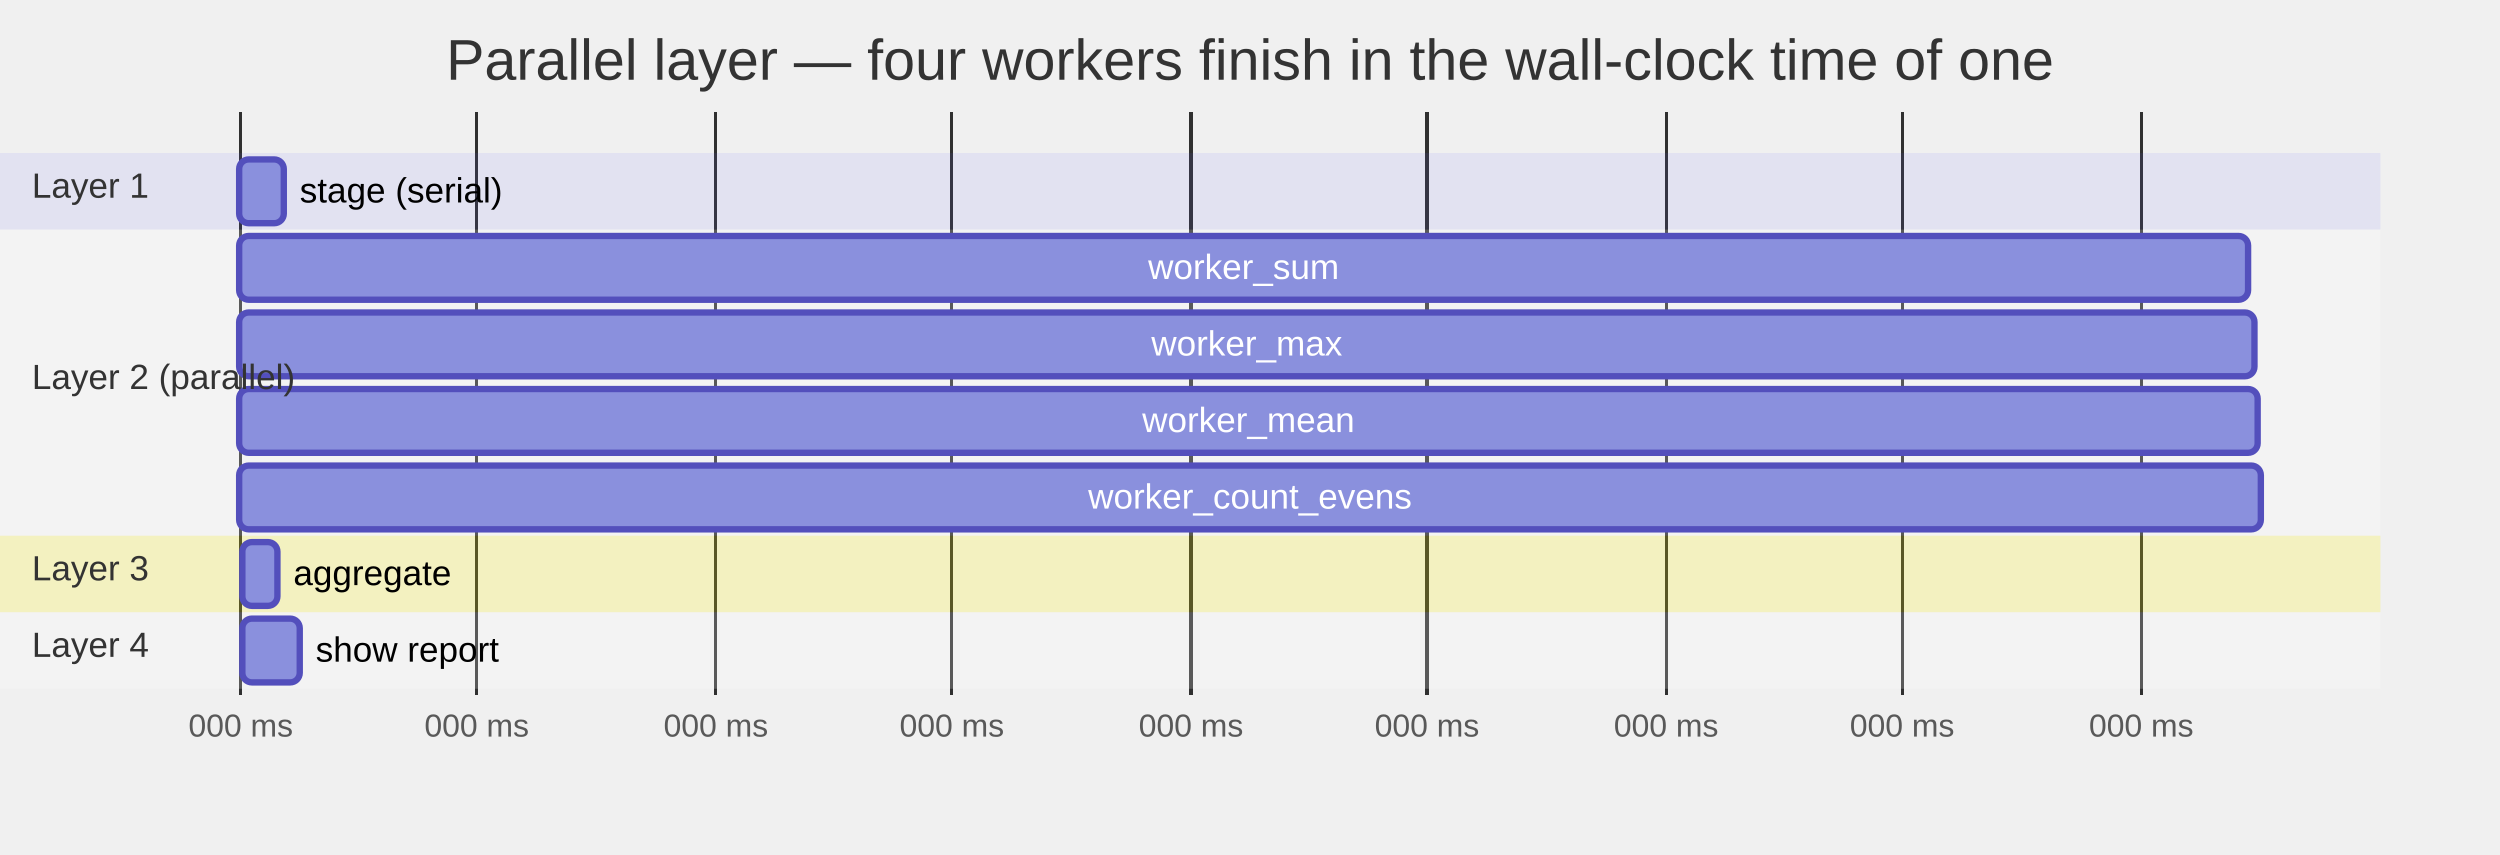
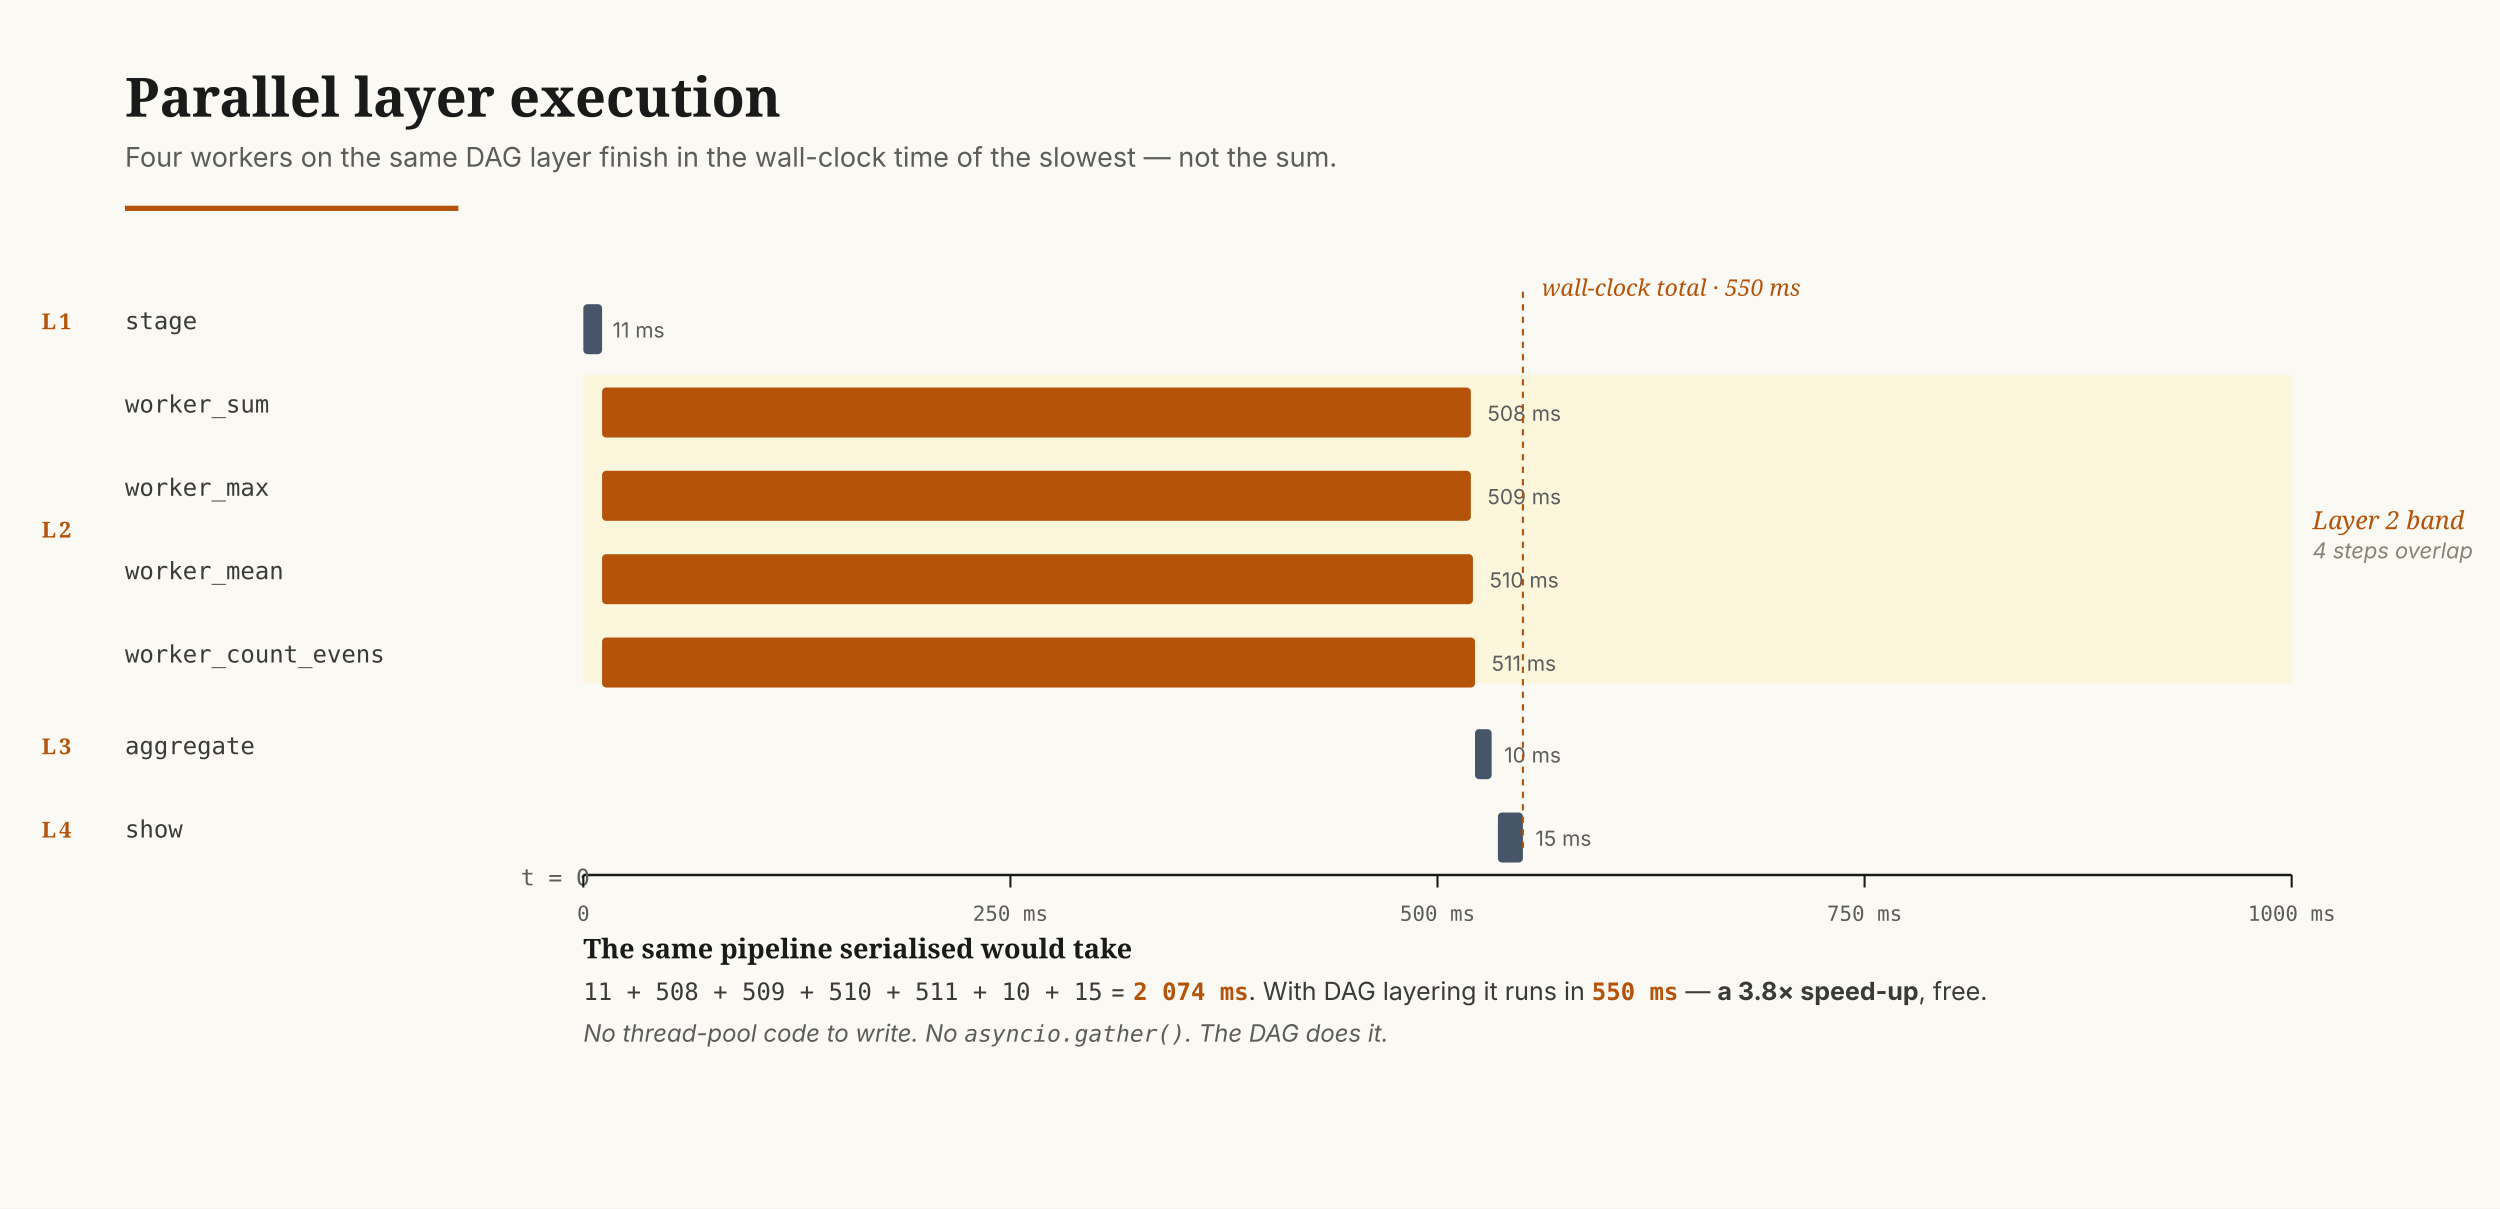
- <svg xmlns="http://www.w3.org/2000/svg" id="my-svg" width="100%" viewBox="0 0 784 268" style="max-width: 784px; background-color: transparent;" role="graphics-document document" aria-roledescription="gantt">
-   <style>#my-svg{font-family:"trebuchet ms",verdana,arial,sans-serif;font-size:16px;fill:#333;}@keyframes edge-animation-frame{from{stroke-dashoffset:0;}}@keyframes dash{to{stroke-dashoffset:0;}}#my-svg .edge-animation-slow{stroke-dasharray:9,5!important;stroke-dashoffset:900;animation:dash 50s linear infinite;stroke-linecap:round;}#my-svg .edge-animation-fast{stroke-dasharray:9,5!important;stroke-dashoffset:900;animation:dash 20s linear infinite;stroke-linecap:round;}#my-svg .error-icon{fill:#552222;}#my-svg .error-text{fill:#552222;stroke:#552222;}#my-svg .edge-thickness-normal{stroke-width:1px;}#my-svg .edge-thickness-thick{stroke-width:3.5px;}#my-svg .edge-pattern-solid{stroke-dasharray:0;}#my-svg .edge-thickness-invisible{stroke-width:0;fill:none;}#my-svg .edge-pattern-dashed{stroke-dasharray:3;}#my-svg .edge-pattern-dotted{stroke-dasharray:2;}#my-svg .marker{fill:#333333;stroke:#333333;}#my-svg .marker.cross{stroke:#333333;}#my-svg svg{font-family:"trebuchet ms",verdana,arial,sans-serif;font-size:16px;}#my-svg p{margin:0;}#my-svg .mermaid-main-font{font-family:"trebuchet ms",verdana,arial,sans-serif;}#my-svg .exclude-range{fill:#eeeeee;}#my-svg .section{stroke:none;opacity:0.2;}#my-svg .section0{fill:rgba(102, 102, 255, 0.49);}#my-svg .section2{fill:#fff400;}#my-svg .section1,#my-svg .section3{fill:white;opacity:0.2;}#my-svg .sectionTitle0{fill:#333;}#my-svg .sectionTitle1{fill:#333;}#my-svg .sectionTitle2{fill:#333;}#my-svg .sectionTitle3{fill:#333;}#my-svg .sectionTitle{text-anchor:start;font-family:"trebuchet ms",verdana,arial,sans-serif;}#my-svg .grid .tick{stroke:lightgrey;opacity:0.8;shape-rendering:crispEdges;}#my-svg .grid .tick text{font-family:"trebuchet ms",verdana,arial,sans-serif;fill:#333;}#my-svg .grid path{stroke-width:0;}#my-svg .today{fill:none;stroke:red;stroke-width:2px;}#my-svg .task{stroke-width:2;}#my-svg .taskText{text-anchor:middle;font-family:"trebuchet ms",verdana,arial,sans-serif;}#my-svg .taskTextOutsideRight{fill:black;text-anchor:start;font-family:"trebuchet ms",verdana,arial,sans-serif;}#my-svg .taskTextOutsideLeft{fill:black;text-anchor:end;}#my-svg .task.clickable{cursor:pointer;}#my-svg .taskText.clickable{cursor:pointer;fill:#003163!important;font-weight:bold;}#my-svg .taskTextOutsideLeft.clickable{cursor:pointer;fill:#003163!important;font-weight:bold;}#my-svg .taskTextOutsideRight.clickable{cursor:pointer;fill:#003163!important;font-weight:bold;}#my-svg .taskText0,#my-svg .taskText1,#my-svg .taskText2,#my-svg .taskText3{fill:white;}#my-svg .task0,#my-svg .task1,#my-svg .task2,#my-svg .task3{fill:#8a90dd;stroke:#534fbc;}#my-svg .taskTextOutside0,#my-svg .taskTextOutside2{fill:black;}#my-svg .taskTextOutside1,#my-svg .taskTextOutside3{fill:black;}#my-svg .active0,#my-svg .active1,#my-svg .active2,#my-svg .active3{fill:#bfc7ff;stroke:#534fbc;}#my-svg .activeText0,#my-svg .activeText1,#my-svg .activeText2,#my-svg .activeText3{fill:black!important;}#my-svg .done0,#my-svg .done1,#my-svg .done2,#my-svg .done3{stroke:grey;fill:lightgrey;stroke-width:2;}#my-svg .doneText0,#my-svg .doneText1,#my-svg .doneText2,#my-svg .doneText3{fill:black!important;}#my-svg .doneText0.taskTextOutsideLeft,#my-svg .doneText0.taskTextOutsideRight,#my-svg .doneText1.taskTextOutsideLeft,#my-svg .doneText1.taskTextOutsideRight,#my-svg .doneText2.taskTextOutsideLeft,#my-svg .doneText2.taskTextOutsideRight,#my-svg .doneText3.taskTextOutsideLeft,#my-svg .doneText3.taskTextOutsideRight{fill:black!important;}#my-svg .crit0,#my-svg .crit1,#my-svg .crit2,#my-svg .crit3{stroke:#ff8888;fill:red;stroke-width:2;}#my-svg .activeCrit0,#my-svg .activeCrit1,#my-svg .activeCrit2,#my-svg .activeCrit3{stroke:#ff8888;fill:#bfc7ff;stroke-width:2;}#my-svg .doneCrit0,#my-svg .doneCrit1,#my-svg .doneCrit2,#my-svg .doneCrit3{stroke:#ff8888;fill:lightgrey;stroke-width:2;cursor:pointer;shape-rendering:crispEdges;}#my-svg .milestone{transform:rotate(45deg) scale(0.8,0.8);}#my-svg .milestoneText{font-style:italic;}#my-svg .doneCritText0,#my-svg .doneCritText1,#my-svg .doneCritText2,#my-svg .doneCritText3{fill:black!important;}#my-svg .doneCritText0.taskTextOutsideLeft,#my-svg .doneCritText0.taskTextOutsideRight,#my-svg .doneCritText1.taskTextOutsideLeft,#my-svg .doneCritText1.taskTextOutsideRight,#my-svg .doneCritText2.taskTextOutsideLeft,#my-svg .doneCritText2.taskTextOutsideRight,#my-svg .doneCritText3.taskTextOutsideLeft,#my-svg .doneCritText3.taskTextOutsideRight{fill:black!important;}#my-svg .vert{stroke:navy;}#my-svg .vertText{font-size:15px;text-anchor:middle;fill:navy!important;}#my-svg .activeCritText0,#my-svg .activeCritText1,#my-svg .activeCritText2,#my-svg .activeCritText3{fill:black!important;}#my-svg .titleText{text-anchor:middle;font-size:18px;fill:#333;font-family:"trebuchet ms",verdana,arial,sans-serif;}#my-svg .node .neo-node{stroke:#9370DB;}#my-svg [data-look="neo"].node rect,#my-svg [data-look="neo"].cluster rect,#my-svg [data-look="neo"].node polygon{stroke:#9370DB;filter:drop-shadow(1px 2px 2px rgba(185, 185, 185, 1));}#my-svg [data-look="neo"].node path{stroke:#9370DB;stroke-width:1px;}#my-svg [data-look="neo"].node .outer-path{filter:drop-shadow(1px 2px 2px rgba(185, 185, 185, 1));}#my-svg [data-look="neo"].node .neo-line path{stroke:#9370DB;filter:none;}#my-svg [data-look="neo"].node circle{stroke:#9370DB;filter:drop-shadow(1px 2px 2px rgba(185, 185, 185, 1));}#my-svg [data-look="neo"].node circle .state-start{fill:#000000;}#my-svg [data-look="neo"].icon-shape .icon{fill:#9370DB;filter:drop-shadow(1px 2px 2px rgba(185, 185, 185, 1));}#my-svg [data-look="neo"].icon-shape .icon-neo path{stroke:#9370DB;filter:drop-shadow(1px 2px 2px rgba(185, 185, 185, 1));}#my-svg :root{--mermaid-font-family:"trebuchet ms",verdana,arial,sans-serif;}</style>
-   <g />
-   <g class="grid" transform="translate(75, 218)" fill="none" font-size="10" font-family="sans-serif" text-anchor="middle">
-     <path class="domain" stroke="currentColor" d="M0.5,-183V0.5H634.5V-183" />
-     <g class="tick" opacity="1" transform="translate(0.5,0)">
-       <line stroke="currentColor" y2="-183" />
-       <text fill="#000" y="3" dy="1em" stroke="none" font-size="10" style="text-anchor: middle;">000 ms</text>
+ <svg xmlns="http://www.w3.org/2000/svg" viewBox="0 0 1200 580" font-family="-apple-system, system-ui, 'Segoe UI', sans-serif">
+   <defs>
+     <marker id="arrInk" viewBox="0 0 10 10" refX="9" refY="5" markerWidth="8" markerHeight="8" orient="auto">
+       <path d="M 0 0 L 10 5 L 0 10 z" fill="#1a1a1a" />
+     </marker>
+     <filter id="softShadow" x="-10%" y="-10%" width="120%" height="120%">
+       <feGaussianBlur in="SourceAlpha" stdDeviation="1.4" />
+       <feOffset dx="0" dy="2" />
+       <feComponentTransfer>
+         <feFuncA type="linear" slope="0.12" />
+       </feComponentTransfer>
+       <feMerge>
+         <feMergeNode />
+         <feMergeNode in="SourceGraphic" />
+       </feMerge>
+     </filter>
+   </defs>
+   <rect width="1200" height="580" fill="#fbf9f3" />
+   <text x="60" y="56" font-family="Charter, Georgia, serif" font-size="26" font-weight="600" fill="#1a1a1a">Parallel layer execution</text>
+   <text x="60" y="80" font-size="13" fill="#5c5c5c">Four workers on the same DAG layer finish in the wall-clock time of the slowest — not the sum.</text>
+   <line x1="60" y1="100" x2="220" y2="100" stroke="#b45309" stroke-width="2.5" />
+   <g transform="translate(280, 420)">
+     <line x1="0" y1="0" x2="820" y2="0" stroke="#1a1a1a" stroke-width="1.2" />
+     <text x="-30" y="5" font-size="11" fill="#5c5c5c" font-family="'SF Mono', Menlo, monospace">t = 0</text>
+     <g stroke="#1a1a1a" stroke-width="1">
+       <line x1="0" y1="0" x2="0" y2="6" />
+       <line x1="205" y1="0" x2="205" y2="6" />
+       <line x1="410" y1="0" x2="410" y2="6" />
+       <line x1="615" y1="0" x2="615" y2="6" />
+       <line x1="820" y1="0" x2="820" y2="6" />
    </g>
-     <g class="tick" opacity="1" transform="translate(74.5,0)">
-       <line stroke="currentColor" y2="-183" />
-       <text fill="#000" y="3" dy="1em" stroke="none" font-size="10" style="text-anchor: middle;">000 ms</text>
-     </g>
-     <g class="tick" opacity="1" transform="translate(149.5,0)">
-       <line stroke="currentColor" y2="-183" />
-       <text fill="#000" y="3" dy="1em" stroke="none" font-size="10" style="text-anchor: middle;">000 ms</text>
-     </g>
-     <g class="tick" opacity="1" transform="translate(223.5,0)">
-       <line stroke="currentColor" y2="-183" />
-       <text fill="#000" y="3" dy="1em" stroke="none" font-size="10" style="text-anchor: middle;">000 ms</text>
-     </g>
-     <g class="tick" opacity="1" transform="translate(298.5,0)">
-       <line stroke="currentColor" y2="-183" />
-       <text fill="#000" y="3" dy="1em" stroke="none" font-size="10" style="text-anchor: middle;">000 ms</text>
-     </g>
-     <g class="tick" opacity="1" transform="translate(372.5,0)">
-       <line stroke="currentColor" y2="-183" />
-       <text fill="#000" y="3" dy="1em" stroke="none" font-size="10" style="text-anchor: middle;">000 ms</text>
-     </g>
-     <g class="tick" opacity="1" transform="translate(447.5,0)">
-       <line stroke="currentColor" y2="-183" />
-       <text fill="#000" y="3" dy="1em" stroke="none" font-size="10" style="text-anchor: middle;">000 ms</text>
-     </g>
-     <g class="tick" opacity="1" transform="translate(521.5,0)">
-       <line stroke="currentColor" y2="-183" />
-       <text fill="#000" y="3" dy="1em" stroke="none" font-size="10" style="text-anchor: middle;">000 ms</text>
-     </g>
-     <g class="tick" opacity="1" transform="translate(596.5,0)">
-       <line stroke="currentColor" y2="-183" />
-       <text fill="#000" y="3" dy="1em" stroke="none" font-size="10" style="text-anchor: middle;">000 ms</text>
+     <g font-size="10" fill="#5c5c5c" font-family="'SF Mono', Menlo, monospace" text-anchor="middle">
+       <text x="0" y="22">0</text>
+       <text x="205" y="22">250 ms</text>
+       <text x="410" y="22">500 ms</text>
+       <text x="615" y="22">750 ms</text>
+       <text x="820" y="22">1000 ms</text>
    </g>
  </g>
-   <g>
-     <rect x="0" y="48" width="746.5" height="24" class="section section0" />
-     <rect x="0" y="72" width="746.5" height="24" class="section section1" />
-     <rect x="0" y="96" width="746.5" height="24" class="section section1" />
-     <rect x="0" y="120" width="746.5" height="24" class="section section1" />
-     <rect x="0" y="144" width="746.5" height="24" class="section section1" />
-     <rect x="0" y="168" width="746.5" height="24" class="section section2" />
-     <rect x="0" y="192" width="746.5" height="24" class="section section3" />
+   <g font-family="'SF Mono', Menlo, monospace" font-size="11.5" fill="#3a3a3a">
+     <text x="60" y="158">stage</text>
+     <text x="60" y="198">worker_sum</text>
+     <text x="60" y="238">worker_max</text>
+     <text x="60" y="278">worker_mean</text>
+     <text x="60" y="318">worker_count_evens</text>
+     <text x="60" y="362">aggregate</text>
+     <text x="60" y="402">show</text>
  </g>
-   <g>
-     <rect id="my-svg-a1" rx="3" ry="3" x="75" y="50" width="14" height="20" transform-origin="82px 60px" class="task task0" />
-     <rect id="my-svg-b1" rx="3" ry="3" x="75" y="74" width="630" height="20" transform-origin="390px 84px" class="task task1" />
-     <rect id="my-svg-b2" rx="3" ry="3" x="75" y="98" width="632" height="20" transform-origin="391px 108px" class="task task1" />
-     <rect id="my-svg-b3" rx="3" ry="3" x="75" y="122" width="633" height="20" transform-origin="391.5px 132px" class="task task1" />
-     <rect id="my-svg-b4" rx="3" ry="3" x="75" y="146" width="634" height="20" transform-origin="392px 156px" class="task task1" />
-     <rect id="my-svg-c1" rx="3" ry="3" x="76" y="170" width="11" height="20" transform-origin="81.5px 180px" class="task task2" />
-     <rect id="my-svg-d1" rx="3" ry="3" x="76" y="194" width="18" height="20" transform-origin="85px 204px" class="task task3" />
-     <text id="my-svg-a1-text" font-size="11" x="94" y="63.5" class="taskTextOutsideRight taskTextOutside0  width-64.40625">stage (serial)            </text>
-     <text id="my-svg-b1-text" font-size="11" x="390" y="87.5" class="taskText taskText1  width-59.5625">worker_sum                </text>
-     <text id="my-svg-b2-text" font-size="11" x="391" y="111.5" class="taskText taskText1  width-60.390625">worker_max                </text>
-     <text id="my-svg-b3-text" font-size="11" x="391.5" y="135.5" class="taskText taskText1  width-66.890625">worker_mean               </text>
-     <text id="my-svg-b4-text" font-size="11" x="392" y="159.5" class="taskText taskText1  width-101.3125">worker_count_evens        </text>
-     <text id="my-svg-c1-text" font-size="11" x="92" y="183.5" class="taskTextOutsideRight taskTextOutside2  width-48.765625">aggregate                 </text>
-     <text id="my-svg-d1-text" font-size="11" x="99" y="207.5" class="taskTextOutsideRight taskTextOutside3  width-58.8125">show report               </text>
+   <g font-family="Charter, Georgia, serif" font-size="10.5" font-weight="600" letter-spacing="1.5" fill="#b45309">
+     <text x="20" y="158">L1</text>
+     <text x="20" y="258">L2</text>
+     <text x="20" y="362">L3</text>
+     <text x="20" y="402">L4</text>
  </g>
-   <g>
-     <text dy="0em" x="10" y="62" font-size="11" class="sectionTitle sectionTitle0">
-       <tspan alignment-baseline="central" x="10">Layer 1</tspan>
+   <rect x="280" y="180" width="820" height="148" fill="#fef3c7" opacity="0.5" />
+   <text x="1110" y="254" font-family="Charter, Georgia, serif" font-size="12" font-style="italic" fill="#b45309">Layer 2 band</text>
+   <text x="1110" y="268" font-size="10.5" fill="#8a8275" font-style="italic">4 steps overlap</text>
+   <g transform="translate(280, 146)">
+     <rect x="0" y="0" width="9" height="24" rx="2" fill="#475569" />
+     <text x="14" y="16" font-size="10" fill="#5c5c5c">11 ms</text>
+   </g>
+   <g transform="translate(289, 186)">
+     <rect x="0" y="0" width="417" height="24" rx="2" fill="#b45309" />
+     <text x="425" y="16" font-size="10" fill="#5c5c5c">508 ms</text>
+   </g>
+   <g transform="translate(289, 226)">
+     <rect x="0" y="0" width="417" height="24" rx="2" fill="#b45309" />
+     <text x="425" y="16" font-size="10" fill="#5c5c5c">509 ms</text>
+   </g>
+   <g transform="translate(289, 266)">
+     <rect x="0" y="0" width="418" height="24" rx="2" fill="#b45309" />
+     <text x="426" y="16" font-size="10" fill="#5c5c5c">510 ms</text>
+   </g>
+   <g transform="translate(289, 306)">
+     <rect x="0" y="0" width="419" height="24" rx="2" fill="#b45309" />
+     <text x="427" y="16" font-size="10" fill="#5c5c5c">511 ms</text>
+   </g>
+   <g transform="translate(708, 350)">
+     <rect x="0" y="0" width="8" height="24" rx="2" fill="#475569" />
+     <text x="14" y="16" font-size="10" fill="#5c5c5c">10 ms</text>
+   </g>
+   <g transform="translate(719, 390)">
+     <rect x="0" y="0" width="12" height="24" rx="2" fill="#475569" />
+     <text x="18" y="16" font-size="10" fill="#5c5c5c">15 ms</text>
+   </g>
+   <line x1="731" y1="140" x2="731" y2="410" stroke="#b45309" stroke-width="1" stroke-dasharray="3 3" />
+   <text x="740" y="142" font-family="Charter, Georgia, serif" font-size="11" font-style="italic" fill="#b45309">wall-clock total · 550 ms</text>
+   <g transform="translate(280, 460)">
+     <text x="0" y="0" font-family="Charter, Georgia, serif" font-size="13" font-weight="600" fill="#1a1a1a">The same pipeline serialised would take</text>
+     <text x="0" y="20" font-size="12" fill="#3a3a3a">
+       <tspan font-family="'SF Mono', Menlo, monospace" font-size="11.5">11 + 508 + 509 + 510 + 511 + 10 + 15</tspan> = <tspan font-family="'SF Mono', Menlo, monospace" font-size="11.5" fill="#b45309" font-weight="700">2 074 ms</tspan>.
+       With DAG layering it runs in <tspan font-family="'SF Mono', Menlo, monospace" font-size="11.5" fill="#b45309" font-weight="700">550 ms</tspan> — <tspan font-weight="700">a 3.8× speed-up</tspan>, free.
    </text>
-     <text dy="0em" x="10" y="122" font-size="11" class="sectionTitle sectionTitle1">
-       <tspan alignment-baseline="central" x="10">Layer 2 (parallel)</tspan>
-     </text>
-     <text dy="0em" x="10" y="182" font-size="11" class="sectionTitle sectionTitle2">
-       <tspan alignment-baseline="central" x="10">Layer 3</tspan>
-     </text>
-     <text dy="0em" x="10" y="206" font-size="11" class="sectionTitle sectionTitle3">
-       <tspan alignment-baseline="central" x="10">Layer 4</tspan>
-     </text>
+     <text x="0" y="40" font-size="11.5" fill="#5c5c5c" font-style="italic">No thread-pool code to write. No <tspan font-family="'SF Mono', Menlo, monospace" font-size="11">asyncio.gather()</tspan>. The DAG does it.</text>
  </g>
-   <g class="today">
-     <line x1="2204369252" x2="2204369252" y1="25" y2="243" class="today" />
-   </g>
-   <text x="392" y="25" class="titleText">Parallel layer — four workers finish in the wall-clock time of one</text>
</svg>
